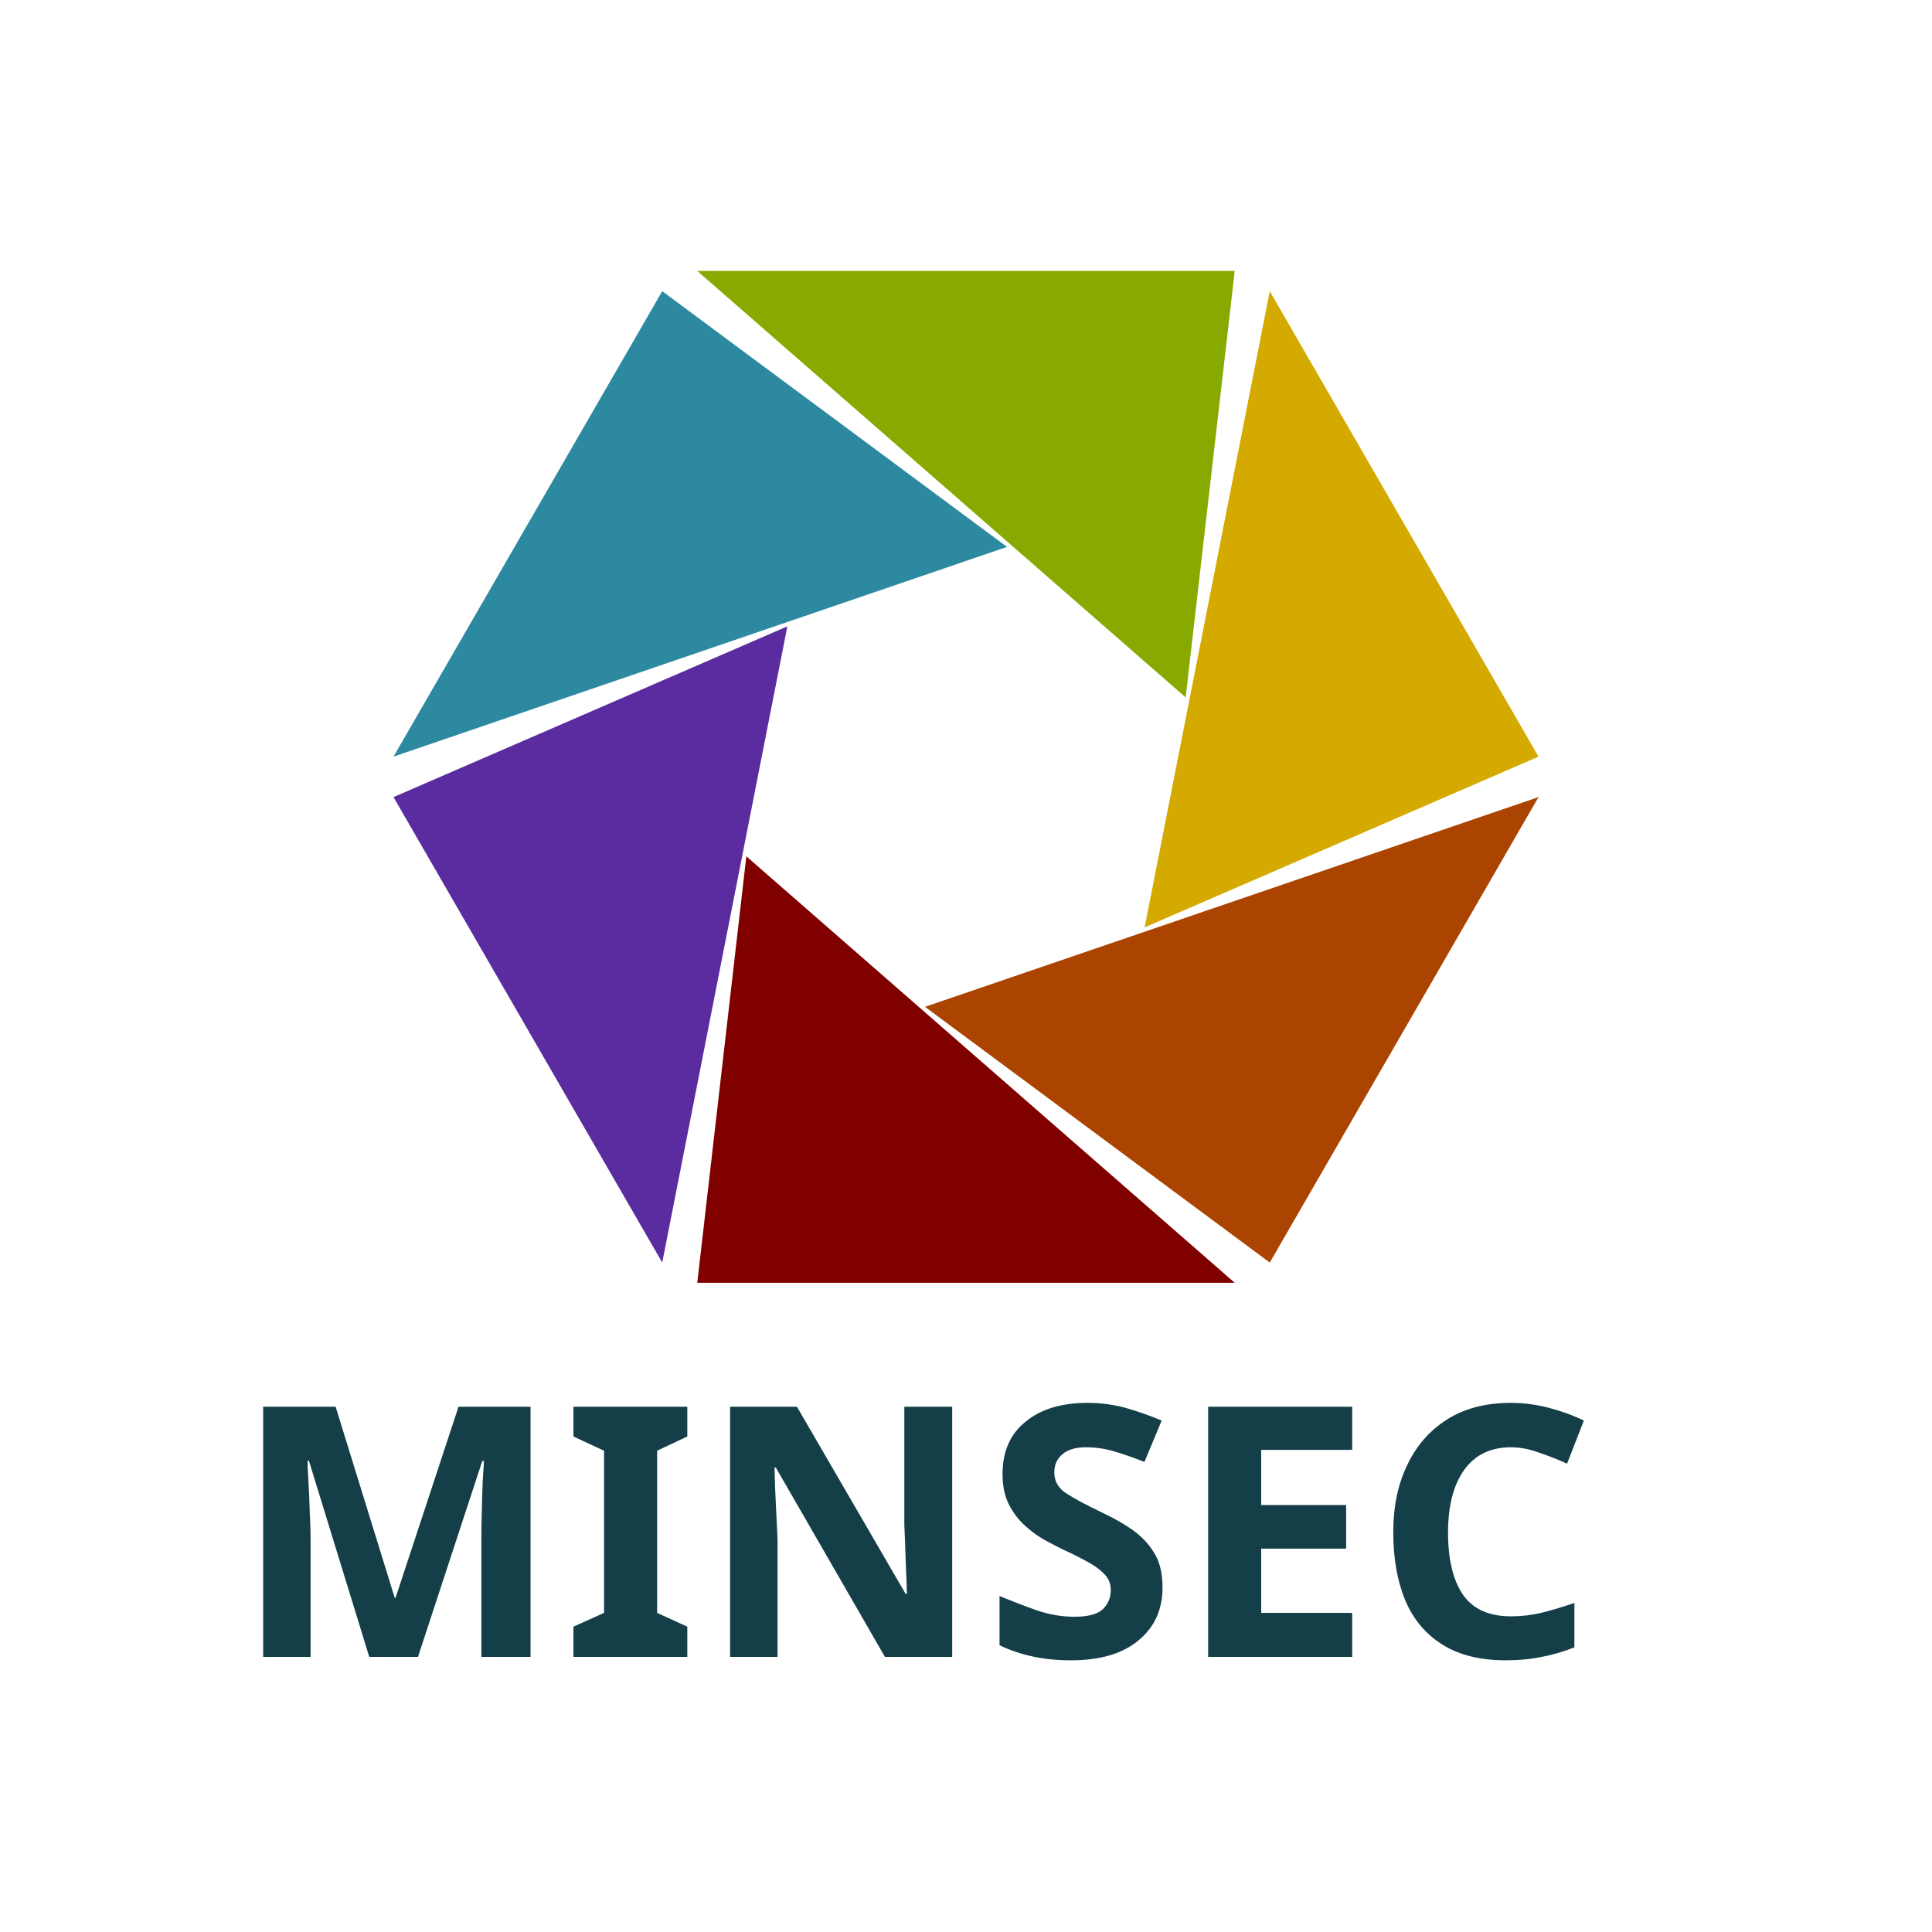
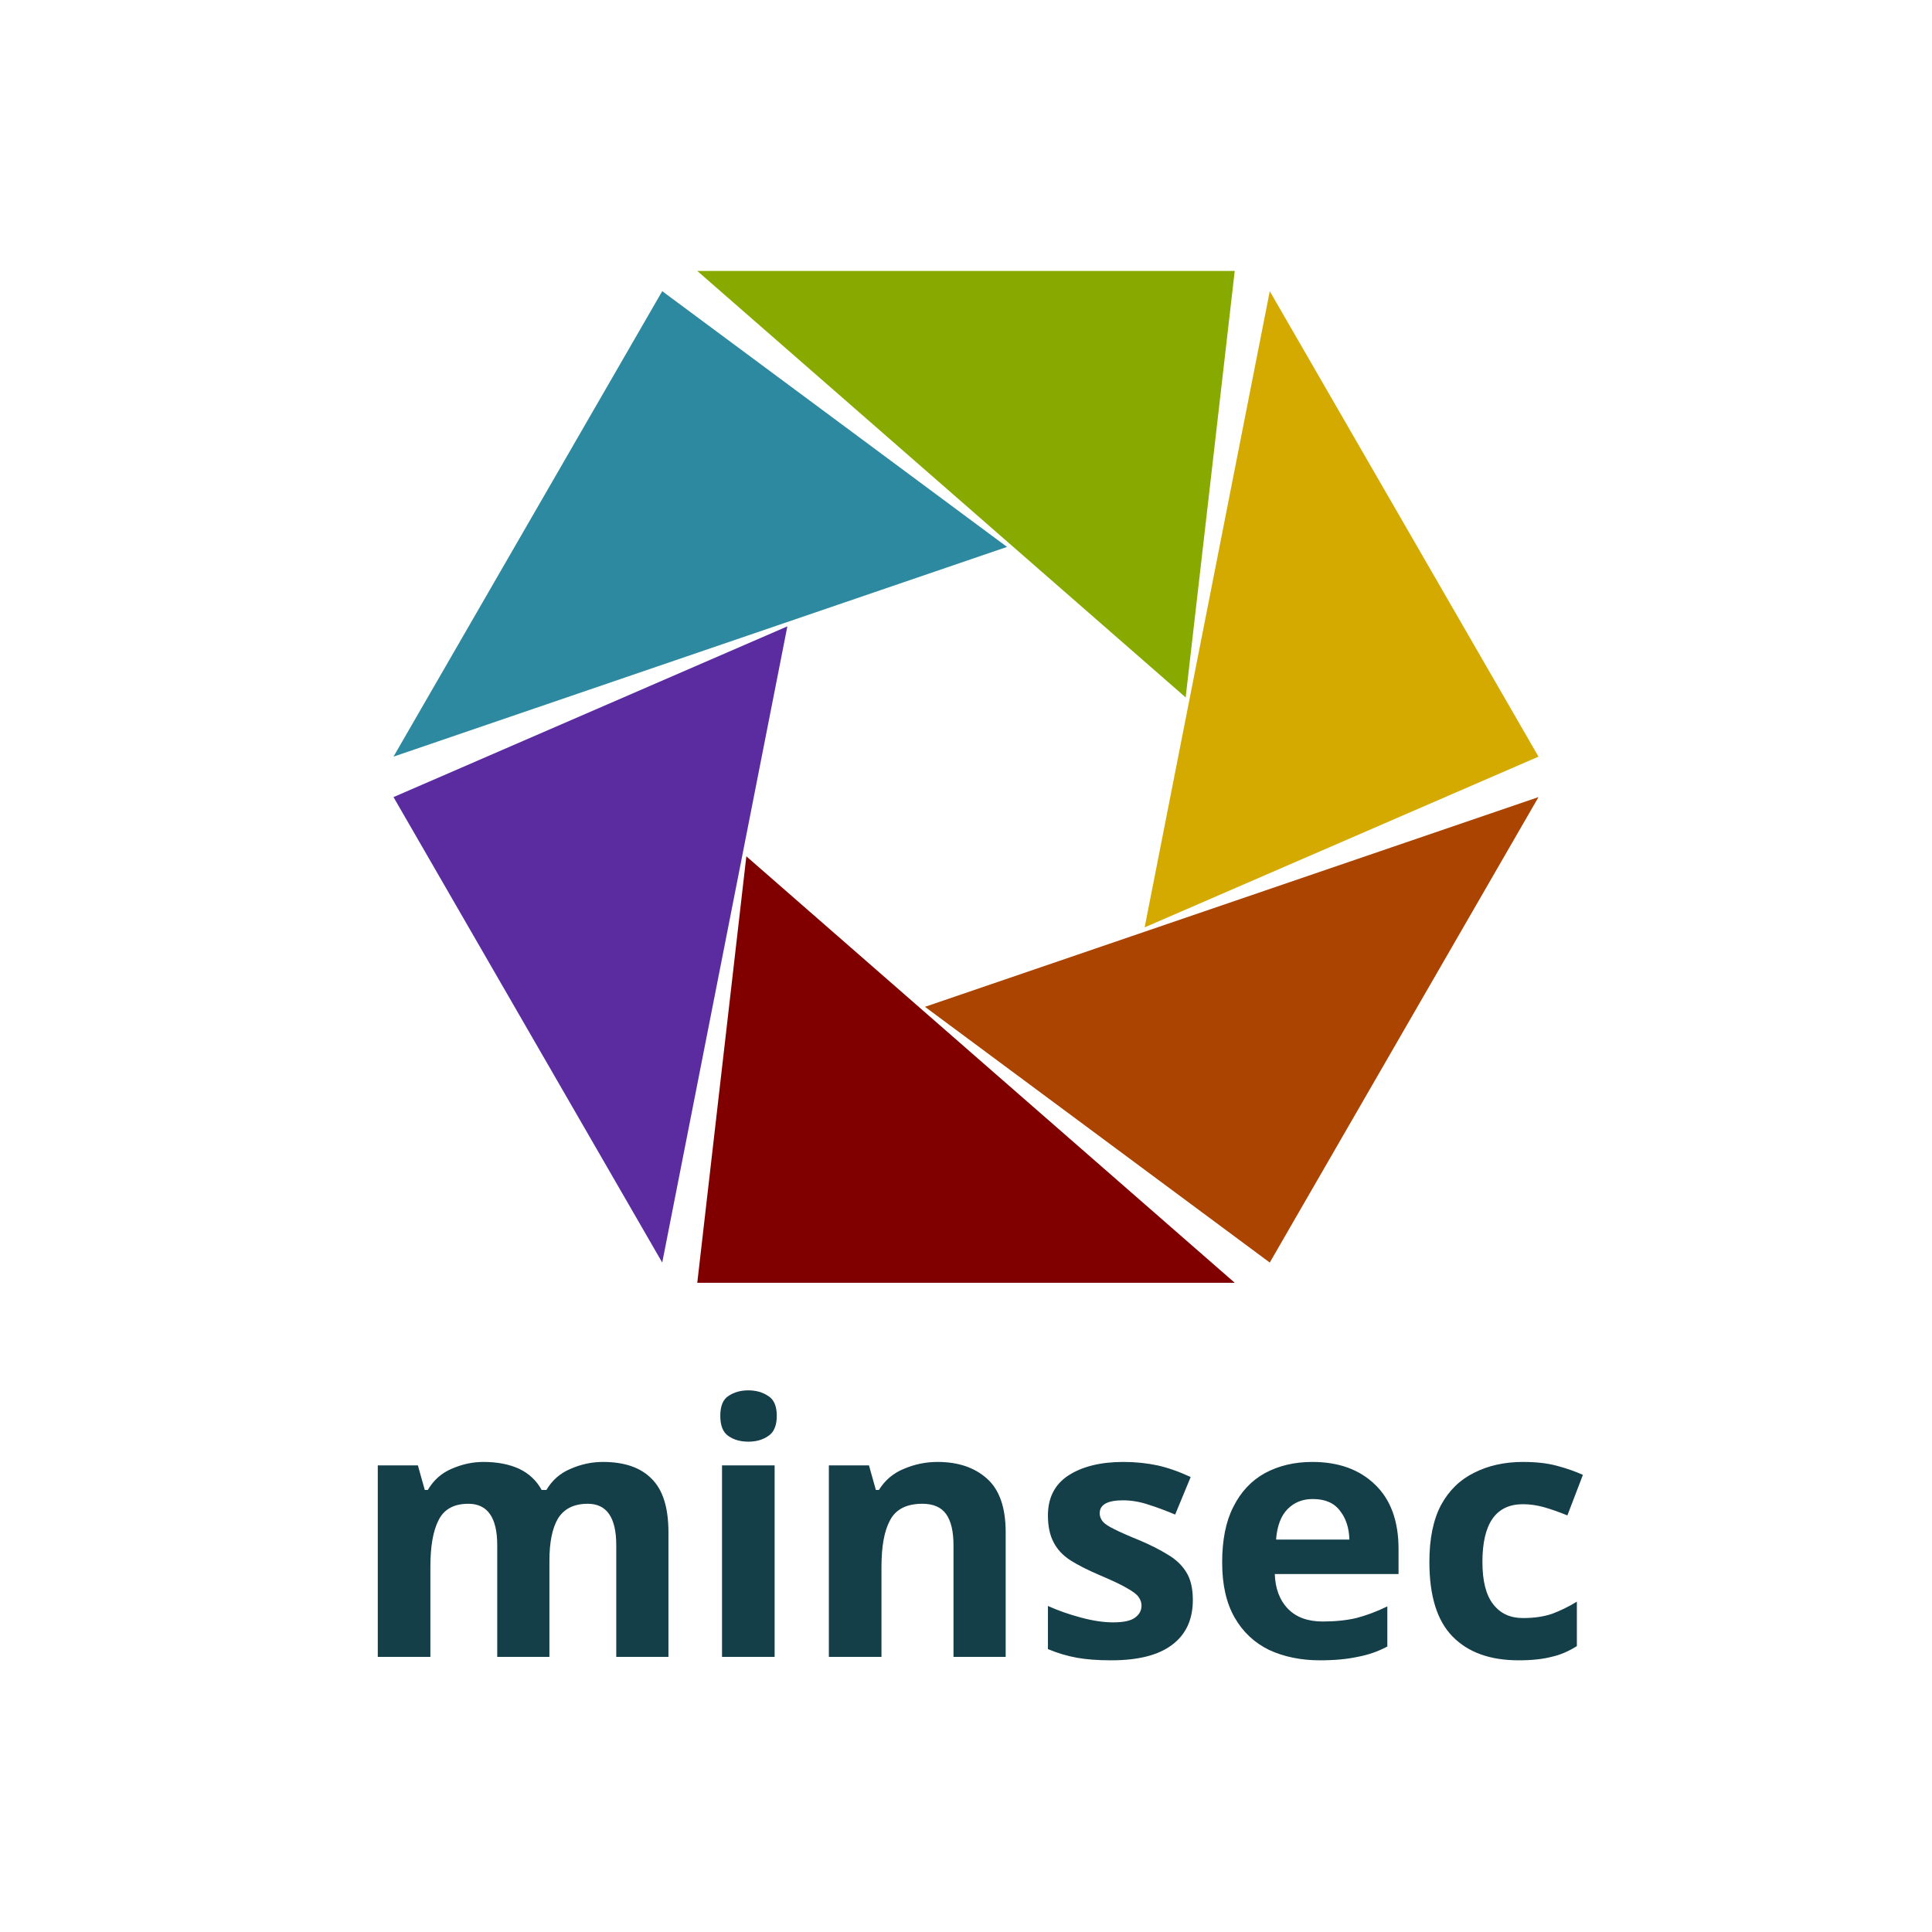
<svg xmlns="http://www.w3.org/2000/svg" width="70mm" height="70mm" viewBox="0 0 70 70" version="1.1" id="svg1">
  <defs id="defs1" />
  <g id="layer1">
    <g transform="matrix(0.4233333,0,0,0.4233333,35,28.14732)" style="color:#0b0b0b;font-weight:400;font-size:16px;font-family:anthropic-sans, '-apple-system', BlinkMacSystemFont, 'Segoe UI', sans-serif;dominant-baseline:auto;text-anchor:start;fill:#0b0b0b;stroke:none;stroke-width:1px;stroke-linecap:butt;stroke-linejoin:miter" id="g6">
      <path d="M -23,-43.3 H 23 L 18.8,-6.8 Z" style="color:#0b0b0b;font-weight:400;font-size:16px;font-family:anthropic-sans, '-apple-system', BlinkMacSystemFont, 'Segoe UI', sans-serif;dominant-baseline:auto;text-anchor:start;opacity:1;fill:#88aa00;stroke:none;stroke-width:1px;stroke-linecap:butt;stroke-linejoin:miter" id="path1" />
      <path d="M -23,-43.3 H 23 L 18.8,-6.8 Z" transform="rotate(60)" style="color:#0b0b0b;font-weight:400;font-size:16px;font-family:anthropic-sans, '-apple-system', BlinkMacSystemFont, 'Segoe UI', sans-serif;dominant-baseline:auto;text-anchor:start;opacity:1;fill:#d4aa00;stroke:none;stroke-width:1px;stroke-linecap:butt;stroke-linejoin:miter" id="path2" />
      <path d="M -23,-43.3 H 23 L 18.8,-6.8 Z" transform="rotate(120)" style="color:#0b0b0b;font-weight:400;font-size:16px;font-family:anthropic-sans, '-apple-system', BlinkMacSystemFont, 'Segoe UI', sans-serif;dominant-baseline:auto;text-anchor:start;opacity:1;fill:#aa4400;stroke:none;stroke-width:1px;stroke-linecap:butt;stroke-linejoin:miter" id="path3" />
      <path d="M -23,-43.3 H 23 L 18.8,-6.8 Z" transform="scale(-1)" style="color:#0b0b0b;font-weight:400;font-size:16px;font-family:anthropic-sans, '-apple-system', BlinkMacSystemFont, 'Segoe UI', sans-serif;dominant-baseline:auto;text-anchor:start;opacity:1;fill:#800000;stroke:none;stroke-width:1px;stroke-linecap:butt;stroke-linejoin:miter" id="path4" />
      <path d="M -23,-43.3 H 23 L 18.8,-6.8 Z" transform="rotate(-120)" style="color:#0b0b0b;font-weight:400;font-size:16px;font-family:anthropic-sans, '-apple-system', BlinkMacSystemFont, 'Segoe UI', sans-serif;dominant-baseline:auto;text-anchor:start;opacity:1;fill:#5a2ca0;stroke:none;stroke-width:1px;stroke-linecap:butt;stroke-linejoin:miter" id="path5" />
      <path d="M -23,-43.3 H 23 L 18.8,-6.8 Z" transform="rotate(-60)" style="color:#0b0b0b;font-weight:400;font-size:16px;font-family:anthropic-sans, '-apple-system', BlinkMacSystemFont, 'Segoe UI', sans-serif;dominant-baseline:auto;text-anchor:start;opacity:1;fill:#2c89a0;stroke:none;stroke-width:1px;stroke-linecap:butt;stroke-linejoin:miter" id="path6" />
    </g>
-     <text xml:space="preserve" style="font-style:normal;font-variant:normal;font-weight:600;font-stretch:normal;font-size:12.7px;font-family:Montserrat;-inkscape-font-specification:'Montserrat Semi-Bold';writing-mode:lr-tb;direction:ltr;fill:#143e48;fill-opacity:1;stroke-width:0.265" x="8.393" y="60.031" id="text1">
-       <tspan id="tspan1" style="font-style:normal;font-variant:normal;font-weight:600;font-stretch:normal;font-size:12.7px;font-family:Montserrat;-inkscape-font-specification:'Montserrat Semi-Bold';fill:#143e48;fill-opacity:1;stroke-width:0.265" x="8.393" y="60.031">MINSEC</tspan>
+     <text xml:space="preserve" style="font-style:normal;font-variant:normal;font-weight:600;font-stretch:normal;font-size:12.7px;font-family:Montserrat;-inkscape-font-specification:'Montserrat Semi-Bold';writing-mode:lr-tb;direction:ltr;fill:#143e48;fill-opacity:1;stroke-width:0.265" x="12.705" y="60.031" id="text1">
+       <tspan id="tspan1" style="font-style:normal;font-variant:normal;font-weight:600;font-stretch:normal;font-size:12.7px;font-family:'Noto Sans';-inkscape-font-specification:'Noto Sans Semi-Bold';fill:#143e48;fill-opacity:1;stroke-width:0.265" x="12.705" y="60.031">minsec</tspan>
    </text>
  </g>
</svg>
